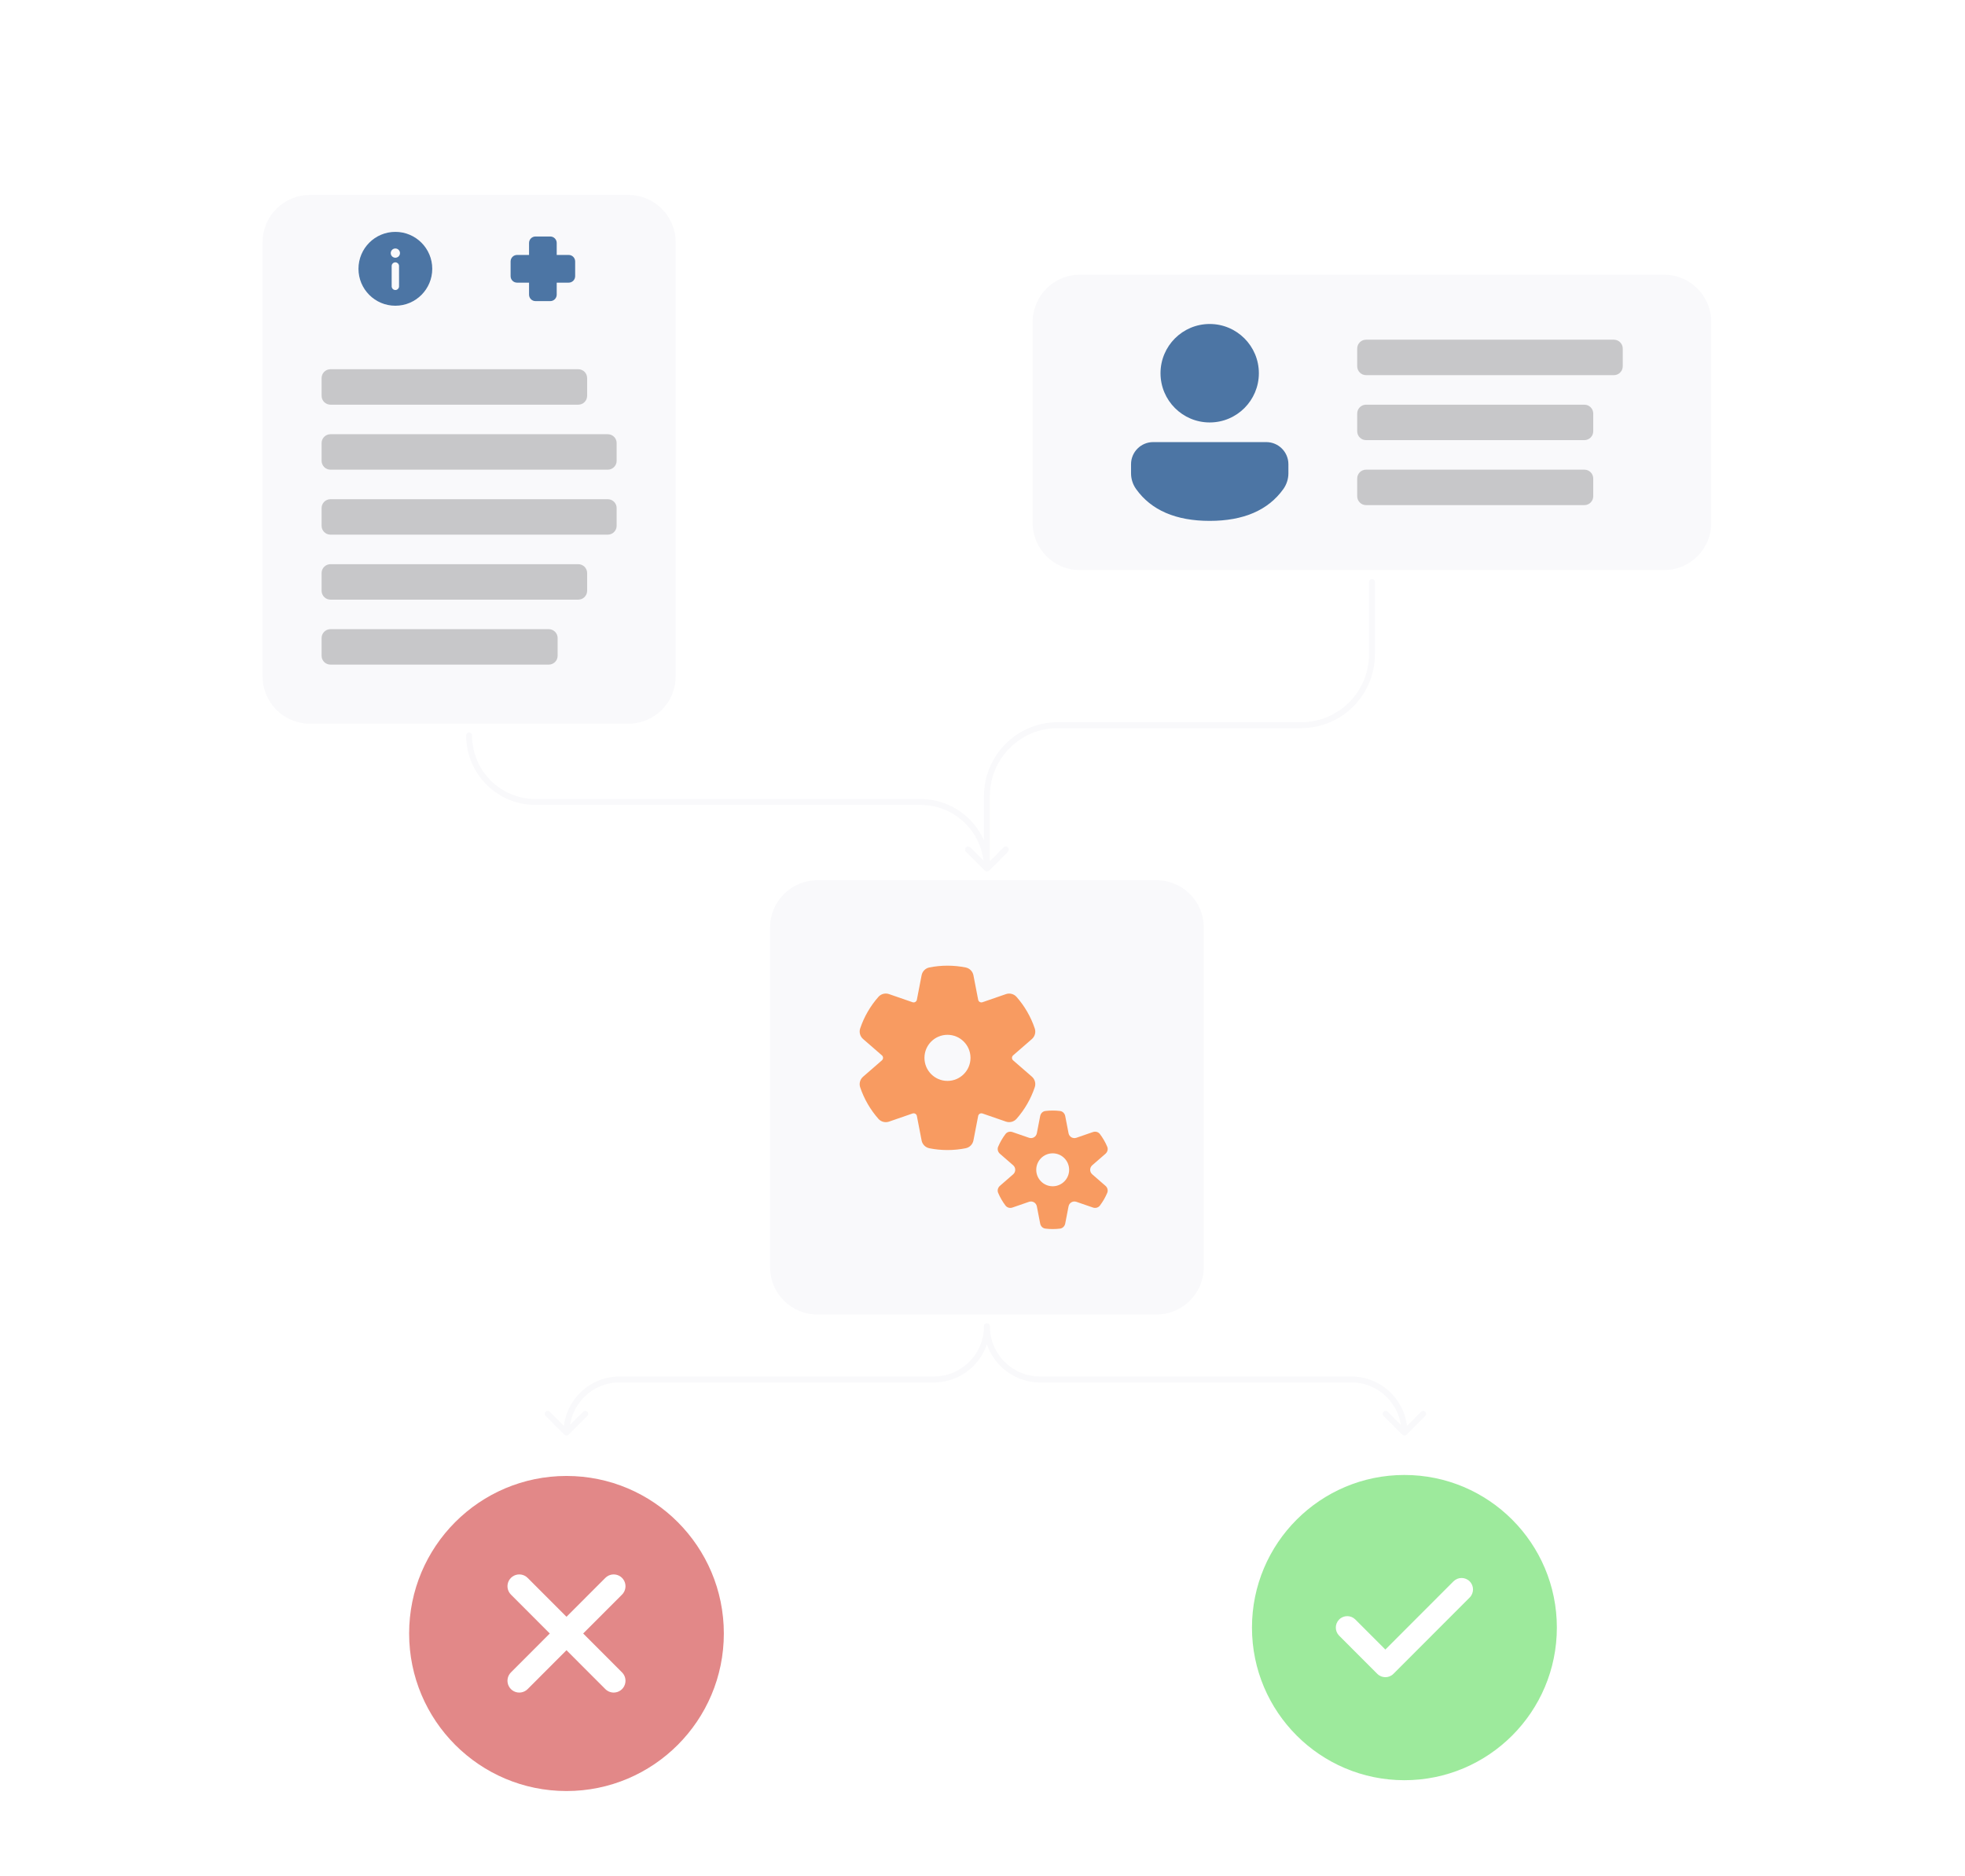
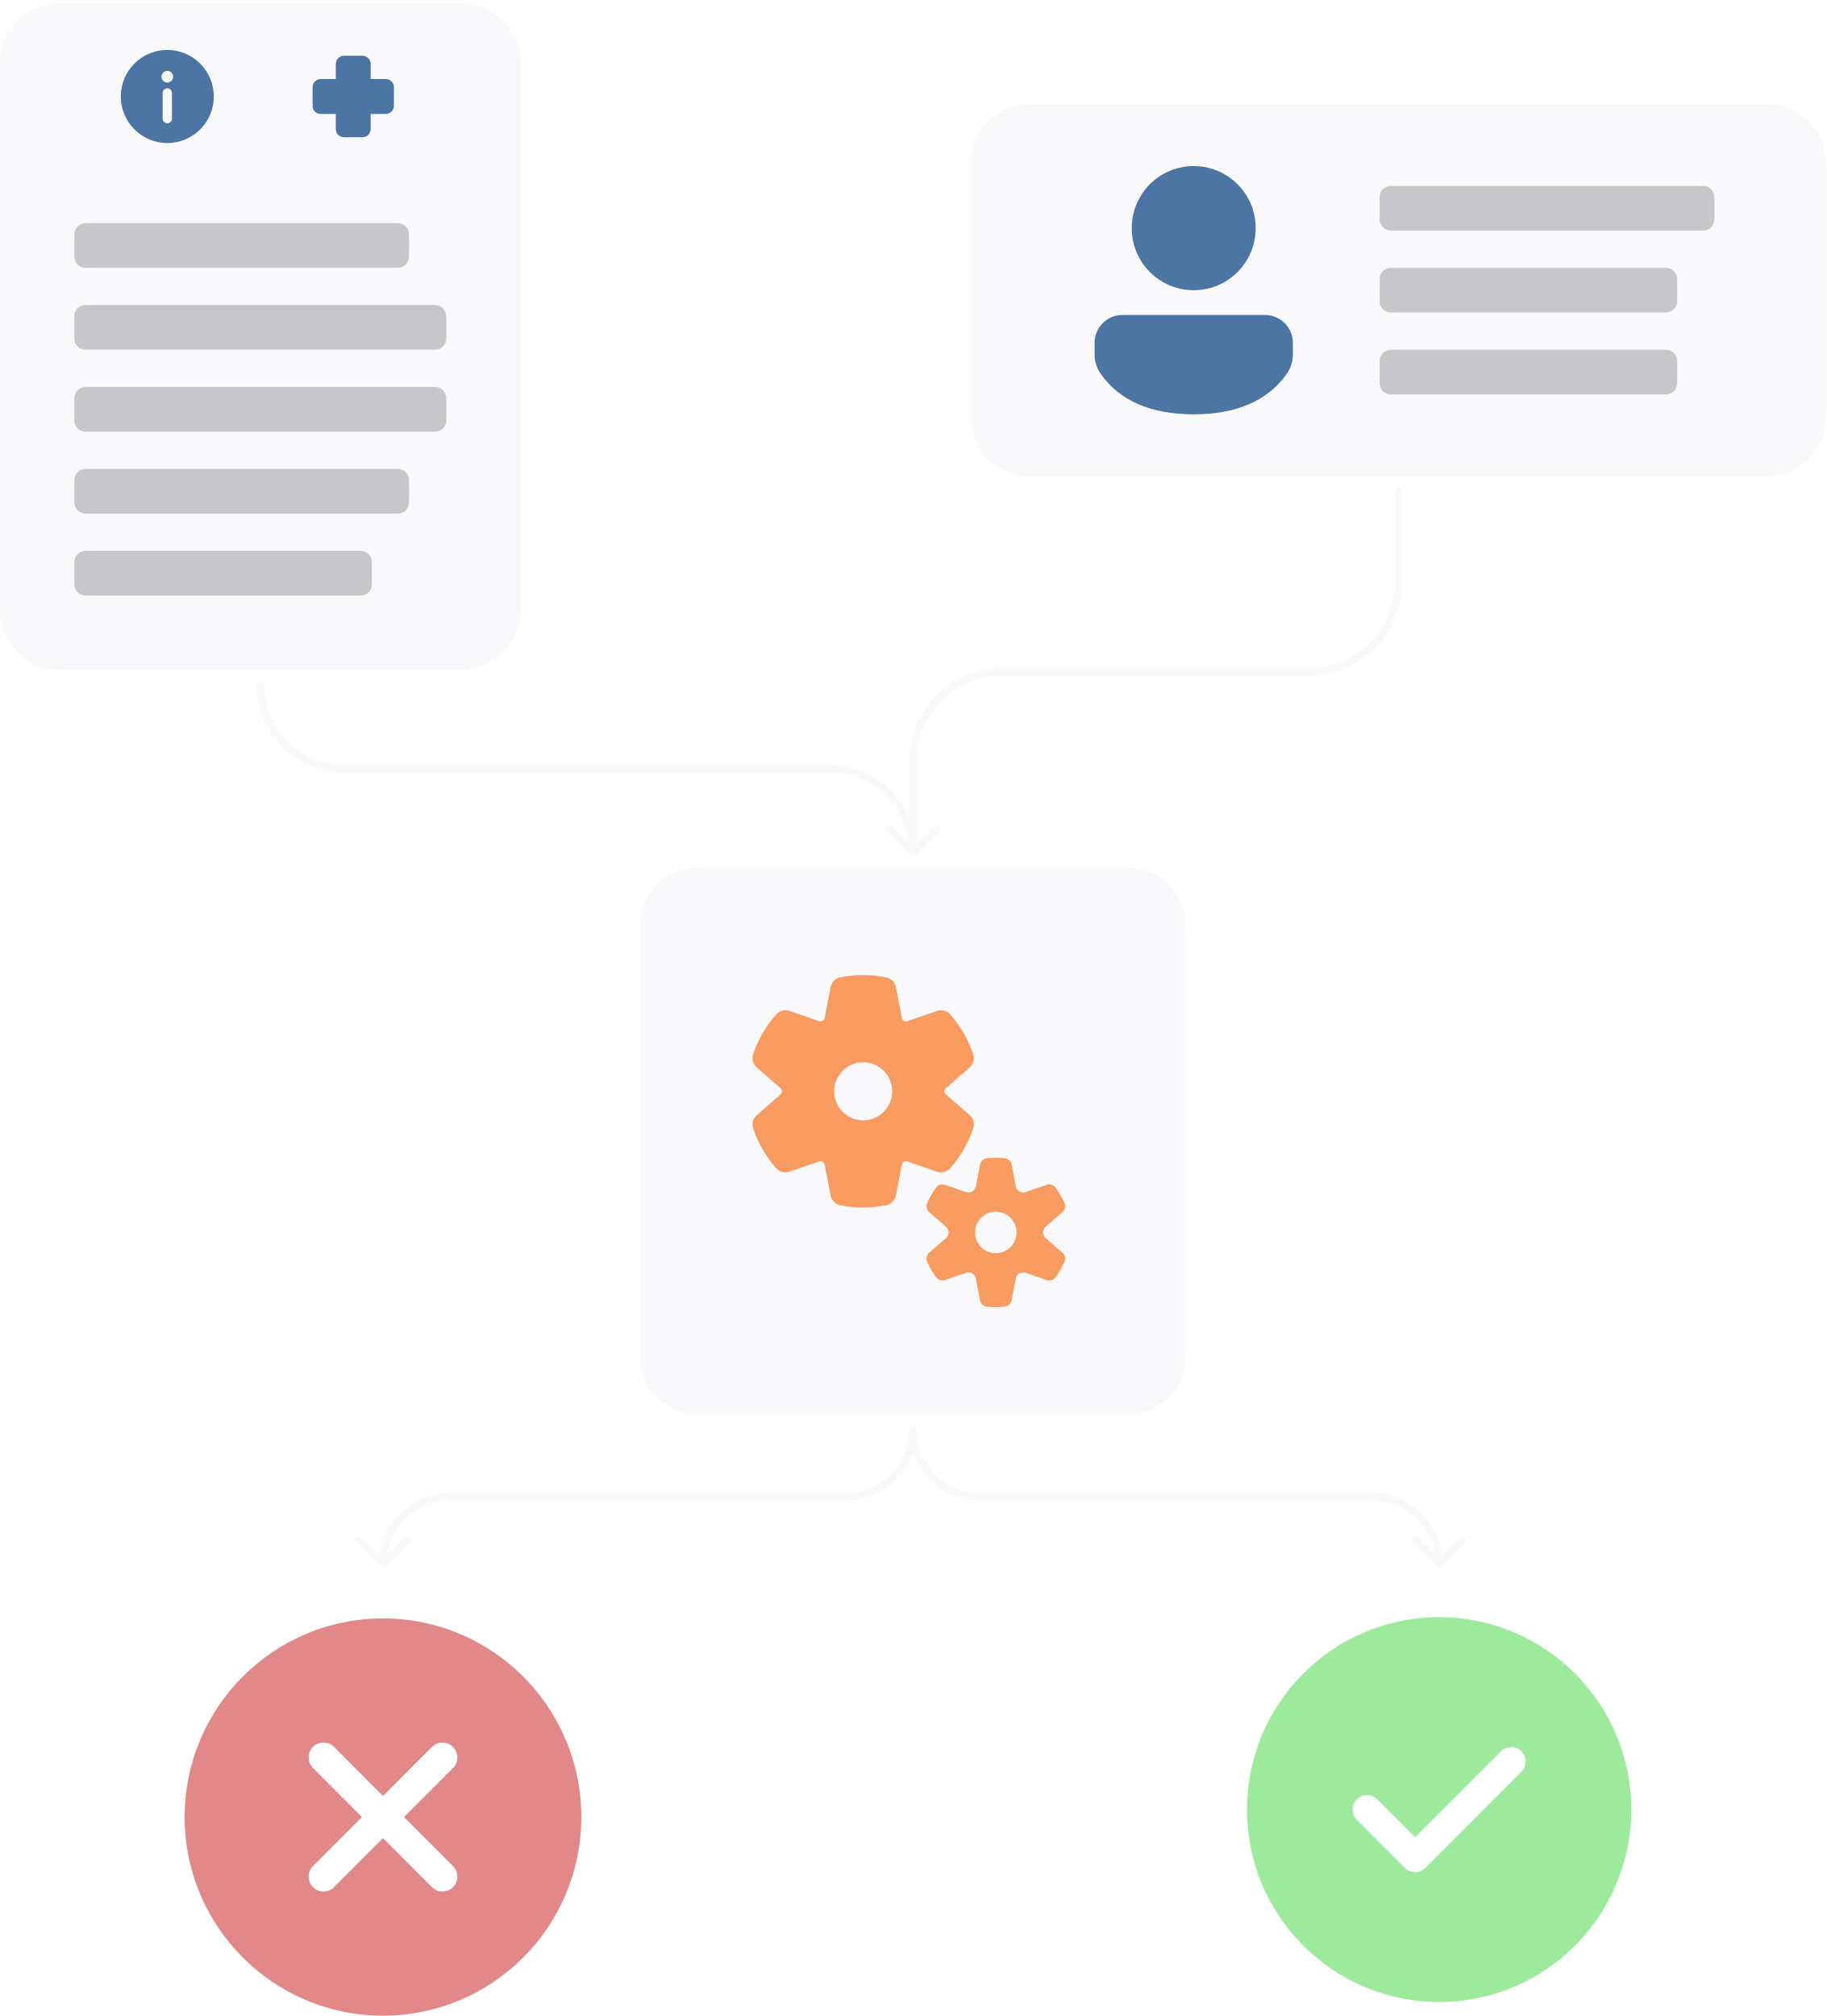
- <svg xmlns="http://www.w3.org/2000/svg" width="419" height="400" viewBox="0 0 419 400" fill="none">
-   <path d="M120.793 314.751C139.324 314.751 154.346 329.792 154.346 348.346C154.346 366.901 139.324 381.942 120.793 381.942C102.262 381.942 87.239 366.901 87.239 348.346C87.239 329.792 102.262 314.751 120.793 314.751ZM132.638 336.486L132.356 336.242C131.48 335.592 130.278 335.584 129.395 336.218L129.08 336.486L120.793 344.782L112.507 336.486L112.224 336.242C111.348 335.592 110.146 335.584 109.263 336.218L108.948 336.486L108.703 336.768C108.054 337.645 108.046 338.849 108.68 339.734L108.948 340.05L117.233 348.346L108.948 356.644L108.703 356.926C108.054 357.803 108.046 359.007 108.68 359.892L108.948 360.207L109.229 360.451C110.105 361.102 111.307 361.109 112.191 360.475L112.507 360.207L120.793 351.911L129.08 360.207L129.362 360.451C130.237 361.102 131.44 361.109 132.323 360.475L132.638 360.207L132.882 359.924C133.532 359.048 133.54 357.844 132.906 356.959L132.638 356.644L124.353 348.346L132.638 340.05L132.882 339.767C133.532 338.89 133.54 337.686 132.906 336.802L132.638 336.486Z" fill="#E28888" />
-   <path d="M299.465 314.541C317.418 314.541 331.971 329.112 331.971 347.087C331.971 365.061 317.418 379.633 299.465 379.633C281.513 379.633 266.96 365.061 266.96 347.087C266.96 329.112 281.513 314.541 299.465 314.541ZM309.931 337.224L295.403 351.771L289 345.361C288.048 344.408 286.504 344.408 285.552 345.361C284.6 346.314 284.6 347.859 285.552 348.813L293.679 356.949C294.631 357.902 296.174 357.902 297.126 356.949L313.379 340.676C314.331 339.723 314.331 338.177 313.379 337.224C312.427 336.271 310.884 336.271 309.931 337.224Z" fill="#9DEA9C" />
-   <path d="M134.005 41.575H66.059C60.499 41.575 55.992 46.087 55.992 51.654V144.252C55.992 149.818 60.499 154.331 66.059 154.331H134.005C139.564 154.331 144.071 149.818 144.071 144.252V51.654C144.071 46.087 139.564 41.575 134.005 41.575Z" fill="#F9F9FB" />
-   <path d="M84.303 49.447C88.647 49.447 92.169 52.973 92.169 57.322C92.169 61.672 88.647 65.198 84.303 65.198C79.96 65.198 76.438 61.672 76.438 57.322C76.438 52.973 79.96 49.447 84.303 49.447ZM84.3 55.944C83.897 55.944 83.565 56.248 83.52 56.64L83.514 56.732L83.517 61.064L83.523 61.156C83.569 61.547 83.901 61.851 84.305 61.85C84.708 61.85 85.04 61.546 85.085 61.154L85.09 61.063L85.087 56.731L85.082 56.639C85.036 56.247 84.703 55.944 84.3 55.944ZM84.304 52.991C83.76 52.991 83.319 53.433 83.319 53.977C83.319 54.521 83.76 54.962 84.304 54.962C84.847 54.962 85.288 54.521 85.288 53.977C85.288 53.433 84.847 52.991 84.304 52.991Z" fill="#4C75A4" />
-   <path d="M114.187 50.433C113.427 50.433 112.81 51.05 112.81 51.811V54.37H110.255C109.495 54.37 108.878 54.987 108.878 55.748V58.898C108.878 59.659 109.495 60.276 110.255 60.276H112.81V62.835C112.81 63.596 113.427 64.213 114.187 64.213H117.333C118.093 64.213 118.709 63.596 118.709 62.835V60.276H121.265C122.025 60.276 122.641 59.659 122.641 58.898V55.748C122.641 54.987 122.025 54.37 121.265 54.37H118.709V51.811C118.709 51.05 118.093 50.433 117.333 50.433H114.187Z" fill="#4C75A4" />
-   <path d="M123.309 78.74H70.463C69.42 78.74 68.575 79.586 68.575 80.63V84.409C68.575 85.453 69.42 86.299 70.463 86.299H123.309C124.352 86.299 125.197 85.453 125.197 84.409V80.63C125.197 79.586 124.352 78.74 123.309 78.74Z" fill="black" fill-opacity="0.2" />
-   <path d="M129.601 92.598H70.463C69.42 92.598 68.575 93.445 68.575 94.488V98.268C68.575 99.311 69.42 100.158 70.463 100.158H129.601C130.643 100.158 131.488 99.311 131.488 98.268V94.488C131.488 93.445 130.643 92.598 129.601 92.598Z" fill="black" fill-opacity="0.2" />
-   <path d="M129.601 106.457H70.463C69.42 106.457 68.575 107.303 68.575 108.346V112.126C68.575 113.17 69.42 114.016 70.463 114.016H129.601C130.643 114.016 131.488 113.17 131.488 112.126V108.346C131.488 107.303 130.643 106.457 129.601 106.457Z" fill="black" fill-opacity="0.2" />
-   <path d="M123.309 120.315H70.463C69.42 120.315 68.575 121.161 68.575 122.205V125.984C68.575 127.028 69.42 127.874 70.463 127.874H123.309C124.352 127.874 125.197 127.028 125.197 125.984V122.205C125.197 121.161 124.352 120.315 123.309 120.315Z" fill="black" fill-opacity="0.2" />
-   <path d="M117.018 134.173H70.463C69.42 134.173 68.575 135.019 68.575 136.063V139.843C68.575 140.886 69.42 141.732 70.463 141.732H117.018C118.06 141.732 118.905 140.886 118.905 139.843V136.063C118.905 135.019 118.06 134.173 117.018 134.173Z" fill="black" fill-opacity="0.2" />
-   <path d="M354.829 58.583H230.261C224.702 58.583 220.195 63.095 220.195 68.661V111.496C220.195 117.062 224.702 121.575 230.261 121.575H354.829C360.388 121.575 364.895 117.062 364.895 111.496V68.661C364.895 63.095 360.388 58.583 354.829 58.583Z" fill="#F9F9FB" />
-   <path d="M270.011 94.278C272.615 94.278 274.727 96.392 274.727 99.001V100.929C274.727 102.133 274.351 103.307 273.652 104.287C270.41 108.828 265.116 111.079 257.944 111.079C250.77 111.079 245.479 108.828 242.245 104.283C241.548 103.305 241.174 102.134 241.174 100.932V99.001C241.174 96.392 243.286 94.278 245.891 94.278H270.011ZM257.944 69.092C263.735 69.092 268.429 73.792 268.429 79.591C268.429 85.388 263.735 90.089 257.944 90.089C252.153 90.089 247.458 85.388 247.458 79.591C247.458 73.792 252.153 69.092 257.944 69.092Z" fill="#4C75A4" />
-   <path d="M344.134 72.441H291.287C290.244 72.441 289.399 73.287 289.399 74.331V78.11C289.399 79.154 290.244 80 291.287 80H344.134C345.176 80 346.021 79.154 346.021 78.11V74.331C346.021 73.287 345.176 72.441 344.134 72.441Z" fill="black" fill-opacity="0.2" />
-   <path d="M337.842 86.299H291.287C290.244 86.299 289.399 87.145 289.399 88.189V91.969C289.399 93.012 290.244 93.858 291.287 93.858H337.842C338.885 93.858 339.73 93.012 339.73 91.969V88.189C339.73 87.145 338.885 86.299 337.842 86.299Z" fill="black" fill-opacity="0.2" />
-   <path d="M337.842 100.157H291.287C290.244 100.157 289.399 101.004 289.399 102.047V105.827C289.399 106.87 290.244 107.717 291.287 107.717H337.842C338.885 107.717 339.73 106.87 339.73 105.827V102.047C339.73 101.004 338.885 100.157 337.842 100.157Z" fill="black" fill-opacity="0.2" />
-   <path d="M246.619 187.717H174.269C168.709 187.717 164.203 192.229 164.203 197.795V270.236C164.203 275.803 168.709 280.315 174.269 280.315H246.619C252.178 280.315 256.685 275.803 256.685 270.236V197.795C256.685 192.229 252.178 187.717 246.619 187.717Z" fill="#F9F9FB" />
-   <path d="M202.029 205.932C200.71 205.932 199.419 206.062 198.169 206.312C197.331 206.479 196.677 207.138 196.515 207.977L195.506 213.196C195.424 213.616 194.992 213.866 194.588 213.727L189.565 211.991C188.76 211.713 187.866 211.948 187.302 212.588C185.596 214.524 184.264 216.8 183.421 219.303C183.148 220.113 183.39 221.007 184.035 221.567L188.053 225.06C188.375 225.34 188.375 225.84 188.053 226.12L184.035 229.613C183.39 230.173 183.148 231.066 183.42 231.877C184.264 234.38 185.596 236.656 187.301 238.591C187.865 239.231 188.759 239.467 189.565 239.189L194.588 237.453C194.992 237.313 195.424 237.564 195.506 237.983L196.515 243.204C196.678 244.043 197.331 244.702 198.169 244.869C199.419 245.119 200.71 245.249 202.029 245.249C203.358 245.249 204.658 245.117 205.916 244.864C206.753 244.695 207.404 244.038 207.567 243.199L208.576 237.983C208.657 237.564 209.09 237.313 209.493 237.453L214.499 239.183C215.306 239.461 216.2 239.225 216.764 238.585C218.47 236.646 219.802 234.367 220.644 231.86C220.916 231.05 220.673 230.157 220.029 229.597L216.028 226.12C215.706 225.84 215.706 225.34 216.028 225.06L220.028 221.582C220.673 221.023 220.916 220.13 220.644 219.32C219.801 216.813 218.469 214.534 216.763 212.595C216.199 211.955 215.304 211.718 214.498 211.997L209.493 213.727C209.09 213.866 208.657 213.616 208.576 213.197L207.567 207.982C207.405 207.143 206.753 206.486 205.916 206.317C204.658 206.064 203.358 205.932 202.029 205.932ZM197.123 225.591C197.123 222.876 199.321 220.676 202.032 220.676C204.743 220.676 206.941 222.876 206.941 225.591C206.941 228.305 204.743 230.505 202.032 230.505C199.321 230.505 197.123 228.305 197.123 225.591ZM214.404 241.834C214.747 241.38 215.35 241.227 215.886 241.413L219.419 242.634C220.152 242.887 220.939 242.432 221.087 241.67L221.798 237.995C221.906 237.436 222.34 236.99 222.905 236.92C223.417 236.857 223.938 236.824 224.468 236.824C224.997 236.824 225.519 236.857 226.031 236.92C226.596 236.99 227.03 237.436 227.138 237.995L227.849 241.67C227.996 242.432 228.783 242.887 229.517 242.634L233.049 241.413C233.587 241.227 234.188 241.38 234.532 241.834C235.16 242.664 235.689 243.574 236.099 244.545C236.32 245.07 236.152 245.669 235.723 246.042L232.898 248.497C232.312 249.007 232.312 249.916 232.898 250.425L235.723 252.881C236.152 253.254 236.321 253.853 236.1 254.377C235.689 255.349 235.161 256.259 234.533 257.089C234.19 257.543 233.587 257.696 233.05 257.51L229.517 256.289C228.783 256.036 227.996 256.491 227.849 257.253L227.138 260.928C227.03 261.488 226.595 261.934 226.03 262.004C225.519 262.067 224.997 262.1 224.468 262.1C223.938 262.1 223.418 262.067 222.905 262.004C222.34 261.934 221.906 261.488 221.798 260.928L221.087 257.253C220.939 256.491 220.152 256.036 219.419 256.289L215.886 257.51C215.348 257.696 214.747 257.543 214.403 257.089C213.775 256.259 213.246 255.349 212.836 254.377C212.615 253.853 212.784 253.254 213.213 252.881L216.038 250.425C216.624 249.916 216.624 249.007 216.038 248.497L213.214 246.042C212.784 245.669 212.615 245.07 212.837 244.545C213.247 243.574 213.776 242.664 214.404 241.834ZM227.975 249.462C227.975 247.522 226.405 245.95 224.468 245.95C222.53 245.95 220.96 247.522 220.96 249.462C220.96 251.402 222.53 252.974 224.468 252.974C226.405 252.974 227.975 251.402 227.975 249.462Z" fill="#F89B61" />
-   <path d="M100.661 156.85C100.661 156.503 100.379 156.22 100.032 156.22C99.684 156.22 99.402 156.503 99.402 156.85H100.661ZM209.999 185.642C210.244 185.888 210.643 185.888 210.888 185.642L214.892 181.633C215.138 181.388 215.138 180.988 214.892 180.743C214.647 180.496 214.248 180.496 214.003 180.743L210.444 184.306L206.885 180.743C206.639 180.496 206.24 180.496 205.995 180.743C205.749 180.988 205.749 181.388 205.995 181.633L209.999 185.642ZM114.187 171.654H196.288V170.394H114.187V171.654ZM196.288 171.654C203.759 171.654 209.815 177.717 209.815 185.197H211.073C211.073 177.021 204.454 170.394 196.288 170.394V171.654ZM99.402 156.85C99.402 165.026 106.021 171.654 114.187 171.654V170.394C106.717 170.394 100.661 164.33 100.661 156.85H99.402Z" fill="#F9F9FB" />
-   <path d="M211.073 282.835C211.073 282.487 210.791 282.205 210.444 282.205C210.096 282.205 209.815 282.487 209.815 282.835H211.073ZM120.348 305.957C120.593 306.203 120.992 306.203 121.238 305.957L125.241 301.948C125.487 301.703 125.487 301.303 125.241 301.058C124.996 300.811 124.597 300.811 124.352 301.058L120.793 304.621L117.234 301.058C116.988 300.811 116.59 300.811 116.344 301.058C116.098 301.303 116.098 301.703 116.344 301.948L120.348 305.957ZM199.119 293.543H132.117V294.803H199.119V293.543ZM132.117 293.543C125.516 293.543 120.164 298.902 120.164 305.512H121.422C121.422 299.597 126.21 294.803 132.117 294.803V293.543ZM209.815 282.835C209.815 288.749 205.026 293.543 199.119 293.543V294.803C205.721 294.803 211.073 289.444 211.073 282.835H209.815Z" fill="#F9F9FB" />
-   <path d="M211.073 282.835C211.073 282.487 210.791 282.205 210.444 282.205C210.096 282.205 209.815 282.487 209.815 282.835H211.073ZM299.021 305.957C299.266 306.203 299.665 306.203 299.91 305.957L303.914 301.948C304.16 301.703 304.16 301.303 303.914 301.058C303.669 300.811 303.27 300.811 303.024 301.058L299.465 304.621L295.906 301.058C295.661 300.811 295.262 300.811 295.017 301.058C294.771 301.303 294.771 301.703 295.017 301.948L299.021 305.957ZM221.768 294.803H288.141V293.543H221.768V294.803ZM288.141 294.803C294.048 294.803 298.836 299.597 298.836 305.512H300.095C300.095 298.902 294.743 293.543 288.141 293.543V294.803ZM209.815 282.835C209.815 289.444 215.167 294.803 221.768 294.803V293.543C215.861 293.543 211.073 288.749 211.073 282.835H209.815Z" fill="#F9F9FB" />
-   <path d="M293.174 124.094C293.174 123.747 292.892 123.465 292.545 123.465C292.198 123.465 291.916 123.747 291.916 124.094H293.174ZM209.999 185.642C210.244 185.889 210.643 185.889 210.888 185.642L214.892 181.633C215.138 181.388 215.138 180.988 214.892 180.743C214.647 180.496 214.248 180.496 214.003 180.743L210.444 184.306L206.885 180.743C206.639 180.496 206.24 180.496 205.995 180.743C205.749 180.988 205.749 181.388 205.995 181.633L209.999 185.642ZM291.916 124.094V139.528H293.174V124.094H291.916ZM277.446 154.016H225.543V155.276H277.446V154.016ZM209.815 169.764V185.197H211.073V169.764H209.815ZM225.543 154.016C216.856 154.016 209.815 161.066 209.815 169.764H211.073C211.073 161.762 217.551 155.276 225.543 155.276V154.016ZM291.916 139.528C291.916 147.529 285.438 154.016 277.446 154.016V155.276C286.132 155.276 293.174 148.225 293.174 139.528H291.916Z" fill="#F9F9FB" />
+ <svg xmlns="http://www.w3.org/2000/svg" width="309" height="341" viewBox="0 0 309 341" fill="none">
+   <path d="M64.793 273.751C83.324 273.751 98.346 288.792 98.346 307.346C98.346 325.901 83.324 340.942 64.793 340.942C46.262 340.942 31.239 325.901 31.239 307.346C31.239 288.792 46.262 273.751 64.793 273.751ZM76.638 295.486L76.356 295.242C75.481 294.592 74.278 294.584 73.395 295.218L73.08 295.486L64.793 303.782L56.507 295.486L56.224 295.242C55.348 294.592 54.146 294.584 53.263 295.218L52.948 295.486L52.703 295.768C52.054 296.645 52.046 297.849 52.68 298.734L52.948 299.05L61.233 307.346L52.948 315.644L52.703 315.926C52.054 316.803 52.046 318.007 52.68 318.892L52.948 319.207L53.229 319.451C54.105 320.102 55.307 320.109 56.191 319.475L56.507 319.207L64.793 310.911L73.08 319.207L73.362 319.451C74.237 320.102 75.44 320.109 76.323 319.475L76.638 319.207L76.882 318.924C77.532 318.048 77.54 316.844 76.906 315.959L76.638 315.644L68.353 307.346L76.638 299.05L76.882 298.767C77.532 297.89 77.54 296.686 76.906 295.802L76.638 295.486Z" fill="#E28888" />
+   <path d="M243.465 273.54C261.418 273.54 275.971 288.112 275.971 306.087C275.971 324.061 261.418 338.633 243.465 338.633C225.513 338.633 210.96 324.061 210.96 306.087C210.96 288.112 225.513 273.54 243.465 273.54ZM253.931 296.224L239.402 310.771L233 304.361C232.048 303.408 230.504 303.408 229.552 304.361C228.6 305.314 228.6 306.859 229.552 307.813L237.679 315.949C238.631 316.902 240.174 316.902 241.126 315.949L257.379 299.676C258.33 298.723 258.33 297.177 257.379 296.224C256.427 295.271 254.883 295.271 253.931 296.224Z" fill="#9DEA9C" />
+   <path d="M78.004 0.575H10.059C4.499 0.575 -0.008 5.087 -0.008 10.653V103.252C-0.008 108.818 4.499 113.331 10.059 113.331H78.004C83.564 113.331 88.07 108.818 88.07 103.252V10.653C88.07 5.087 83.564 0.575 78.004 0.575Z" fill="#F9F9FB" />
+   <path d="M28.303 8.447C32.648 8.447 36.169 11.973 36.169 16.323C36.169 20.672 32.648 24.198 28.303 24.198C23.96 24.198 20.438 20.672 20.438 16.323C20.438 11.973 23.96 8.447 28.303 8.447ZM28.3 14.944C27.897 14.944 27.565 15.248 27.52 15.64L27.514 15.732L27.518 20.064L27.523 20.155C27.569 20.547 27.901 20.851 28.305 20.851C28.708 20.85 29.04 20.546 29.085 20.154L29.09 20.063L29.087 15.731L29.082 15.639C29.036 15.247 28.703 14.944 28.3 14.944ZM28.304 11.991C27.76 11.991 27.319 12.433 27.319 12.977C27.319 13.521 27.76 13.962 28.304 13.962C28.848 13.962 29.288 13.521 29.288 12.977C29.288 12.433 28.848 11.991 28.304 11.991Z" fill="#4C75A4" />
+   <path d="M58.187 9.433C57.427 9.433 56.81 10.05 56.81 10.811V13.37H54.255C53.495 13.37 52.878 13.987 52.878 14.748V17.898C52.878 18.659 53.495 19.276 54.255 19.276H56.81V21.835C56.81 22.596 57.427 23.213 58.187 23.213H61.333C62.093 23.213 62.709 22.596 62.709 21.835V19.276H65.265C66.025 19.276 66.641 18.659 66.641 17.898V14.748C66.641 13.987 66.025 13.37 65.265 13.37H62.709V10.811C62.709 10.05 62.093 9.433 61.333 9.433H58.187Z" fill="#4C75A4" />
+   <path d="M67.309 37.74H14.463C13.42 37.74 12.575 38.586 12.575 39.63V43.409C12.575 44.453 13.42 45.299 14.463 45.299H67.309C68.352 45.299 69.197 44.453 69.197 43.409V39.63C69.197 38.586 68.352 37.74 67.309 37.74Z" fill="black" fill-opacity="0.2" />
+   <path d="M73.601 51.598H14.463C13.42 51.598 12.575 52.444 12.575 53.488V57.268C12.575 58.311 13.42 59.157 14.463 59.157H73.601C74.643 59.157 75.488 58.311 75.488 57.268V53.488C75.488 52.444 74.643 51.598 73.601 51.598Z" fill="black" fill-opacity="0.2" />
+   <path d="M73.601 65.457H14.463C13.42 65.457 12.575 66.303 12.575 67.347V71.126C12.575 72.17 13.42 73.016 14.463 73.016H73.601C74.643 73.016 75.488 72.17 75.488 71.126V67.347C75.488 66.303 74.643 65.457 73.601 65.457Z" fill="black" fill-opacity="0.2" />
+   <path d="M67.309 79.315H14.463C13.42 79.315 12.575 80.161 12.575 81.205V84.984C12.575 86.028 13.42 86.874 14.463 86.874H67.309C68.352 86.874 69.197 86.028 69.197 84.984V81.205C69.197 80.161 68.352 79.315 67.309 79.315Z" fill="black" fill-opacity="0.2" />
+   <path d="M61.018 93.173H14.463C13.42 93.173 12.575 94.019 12.575 95.063V98.843C12.575 99.886 13.42 100.732 14.463 100.732H61.018C62.06 100.732 62.905 99.886 62.905 98.843V95.063C62.905 94.019 62.06 93.173 61.018 93.173Z" fill="black" fill-opacity="0.2" />
+   <path d="M298.829 17.583H174.261C168.702 17.583 164.195 22.095 164.195 27.661V70.496C164.195 76.062 168.702 80.575 174.261 80.575H298.829C304.388 80.575 308.895 76.062 308.895 70.496V27.661C308.895 22.095 304.388 17.583 298.829 17.583Z" fill="#F9F9FB" />
+   <path d="M214.011 53.278C216.616 53.278 218.727 55.392 218.727 58.001V59.929C218.727 61.133 218.351 62.307 217.652 63.287C214.41 67.828 209.116 70.079 201.944 70.079C194.77 70.079 189.479 67.828 186.245 63.283C185.549 62.305 185.174 61.133 185.174 59.932V58.001C185.174 55.392 187.286 53.278 189.891 53.278H214.011ZM201.944 28.092C207.735 28.092 212.429 32.792 212.429 38.59C212.429 44.388 207.735 49.089 201.944 49.089C196.153 49.089 191.459 44.388 191.459 38.59C191.459 32.792 196.153 28.092 201.944 28.092Z" fill="#4C75A4" />
+   <path d="M288.134 31.441H235.287C234.244 31.441 233.399 32.287 233.399 33.331V37.11C233.399 38.154 234.244 39 235.287 39H288.134C289.176 39 290.021 38.154 290.021 37.11V33.331C290.021 32.287 289.176 31.441 288.134 31.441Z" fill="black" fill-opacity="0.2" />
+   <path d="M281.842 45.299H235.287C234.244 45.299 233.399 46.145 233.399 47.189V50.968C233.399 52.012 234.244 52.858 235.287 52.858H281.842C282.885 52.858 283.73 52.012 283.73 50.968V47.189C283.73 46.145 282.885 45.299 281.842 45.299Z" fill="black" fill-opacity="0.2" />
+   <path d="M281.842 59.157H235.287C234.244 59.157 233.399 60.004 233.399 61.047V64.827C233.399 65.87 234.244 66.716 235.287 66.716H281.842C282.885 66.716 283.73 65.87 283.73 64.827V61.047C283.73 60.004 282.885 59.157 281.842 59.157Z" fill="black" fill-opacity="0.2" />
+   <path d="M190.619 146.717H118.269C112.709 146.717 108.203 151.229 108.203 156.795V229.236C108.203 234.803 112.709 239.315 118.269 239.315H190.619C196.178 239.315 200.685 234.803 200.685 229.236V156.795C200.685 151.229 196.178 146.717 190.619 146.717Z" fill="#F9F9FB" />
+   <path d="M146.029 164.932C144.71 164.932 143.419 165.062 142.169 165.312C141.331 165.479 140.677 166.138 140.515 166.977L139.506 172.196C139.424 172.616 138.992 172.866 138.588 172.727L133.565 170.991C132.76 170.713 131.866 170.948 131.302 171.588C129.596 173.524 128.264 175.8 127.421 178.303C127.148 179.113 127.39 180.007 128.035 180.567L132.053 184.06C132.375 184.34 132.375 184.84 132.053 185.12L128.035 188.613C127.39 189.173 127.148 190.066 127.42 190.877C128.264 193.38 129.596 195.656 131.301 197.591C131.865 198.231 132.759 198.467 133.565 198.189L138.588 196.453C138.992 196.313 139.424 196.564 139.506 196.983L140.515 202.204C140.678 203.043 141.331 203.702 142.169 203.869C143.419 204.119 144.71 204.249 146.029 204.249C147.358 204.249 148.658 204.117 149.916 203.864C150.753 203.695 151.404 203.038 151.567 202.199L152.576 196.983C152.657 196.564 153.09 196.313 153.493 196.453L158.499 198.183C159.306 198.461 160.2 198.225 160.764 197.585C162.47 195.646 163.802 193.367 164.644 190.86C164.916 190.05 164.673 189.157 164.029 188.597L160.028 185.12C159.706 184.84 159.706 184.34 160.028 184.06L164.028 180.582C164.673 180.023 164.916 179.13 164.644 178.32C163.801 175.813 162.469 173.534 160.763 171.595C160.199 170.955 159.304 170.718 158.498 170.997L153.493 172.727C153.09 172.866 152.657 172.616 152.576 172.197L151.567 166.982C151.405 166.143 150.753 165.486 149.916 165.317C148.658 165.064 147.358 164.932 146.029 164.932ZM141.123 184.591C141.123 181.876 143.321 179.676 146.032 179.676C148.743 179.676 150.941 181.876 150.941 184.591C150.941 187.305 148.743 189.505 146.032 189.505C143.321 189.505 141.123 187.305 141.123 184.591ZM158.404 200.834C158.747 200.38 159.35 200.227 159.886 200.413L163.419 201.634C164.152 201.887 164.939 201.432 165.087 200.67L165.798 196.995C165.906 196.436 166.34 195.99 166.905 195.92C167.417 195.857 167.938 195.824 168.468 195.824C168.997 195.824 169.519 195.857 170.031 195.92C170.596 195.99 171.03 196.436 171.138 196.995L171.849 200.67C171.996 201.432 172.783 201.887 173.517 201.634L177.049 200.413C177.587 200.227 178.188 200.38 178.532 200.834C179.16 201.664 179.689 202.574 180.099 203.545C180.32 204.07 180.152 204.669 179.723 205.042L176.898 207.497C176.312 208.007 176.312 208.916 176.898 209.425L179.723 211.881C180.152 212.254 180.321 212.853 180.1 213.377C179.689 214.349 179.161 215.259 178.533 216.089C178.19 216.543 177.587 216.696 177.05 216.51L173.517 215.289C172.783 215.036 171.996 215.491 171.849 216.253L171.138 219.928C171.03 220.488 170.595 220.934 170.03 221.004C169.519 221.067 168.997 221.1 168.468 221.1C167.938 221.1 167.418 221.067 166.905 221.004C166.34 220.934 165.906 220.488 165.798 219.928L165.087 216.253C164.939 215.491 164.152 215.036 163.419 215.289L159.886 216.51C159.348 216.696 158.747 216.543 158.403 216.089C157.775 215.259 157.246 214.349 156.836 213.377C156.615 212.853 156.784 212.254 157.213 211.881L160.038 209.425C160.624 208.916 160.624 208.007 160.038 207.497L157.214 205.042C156.784 204.669 156.615 204.07 156.837 203.545C157.247 202.574 157.776 201.664 158.404 200.834ZM171.975 208.462C171.975 206.522 170.405 204.95 168.468 204.95C166.53 204.95 164.96 206.522 164.96 208.462C164.96 210.402 166.53 211.974 168.468 211.974C170.405 211.974 171.975 210.402 171.975 208.462Z" fill="#F89B61" />
+   <path d="M44.661 115.85C44.661 115.503 44.379 115.22 44.032 115.22C43.684 115.22 43.402 115.503 43.402 115.85H44.661ZM153.999 144.642C154.244 144.888 154.643 144.888 154.888 144.642L158.892 140.633C159.138 140.388 159.138 139.988 158.892 139.743C158.647 139.496 158.248 139.496 158.003 139.743L154.444 143.306L150.885 139.743C150.639 139.496 150.24 139.496 149.995 139.743C149.749 139.988 149.749 140.388 149.995 140.633L153.999 144.642ZM58.187 130.654H140.288V129.394H58.187V130.654ZM140.288 130.654C147.759 130.654 153.815 136.717 153.815 144.197H155.073C155.073 136.021 148.454 129.394 140.288 129.394V130.654ZM43.402 115.85C43.402 124.026 50.021 130.654 58.187 130.654V129.394C50.717 129.394 44.661 123.33 44.661 115.85H43.402Z" fill="#F9F9FB" />
+   <path d="M155.073 241.835C155.073 241.487 154.791 241.205 154.444 241.205C154.096 241.205 153.815 241.487 153.815 241.835H155.073ZM64.348 264.957C64.593 265.203 64.992 265.203 65.238 264.957L69.241 260.948C69.487 260.703 69.487 260.303 69.241 260.058C68.996 259.811 68.597 259.811 68.352 260.058L64.793 263.621L61.234 260.058C60.989 259.811 60.59 259.811 60.344 260.058C60.098 260.303 60.098 260.703 60.344 260.948L64.348 264.957ZM143.119 252.543H76.117V253.803H143.119V252.543ZM76.117 252.543C69.516 252.543 64.164 257.902 64.164 264.512H65.422C65.422 258.597 70.21 253.803 76.117 253.803V252.543ZM153.815 241.835C153.815 247.749 149.026 252.543 143.119 252.543V253.803C149.721 253.803 155.073 248.444 155.073 241.835H153.815Z" fill="#F9F9FB" />
+   <path d="M155.073 241.835C155.073 241.487 154.791 241.205 154.444 241.205C154.096 241.205 153.815 241.487 153.815 241.835H155.073ZM243.021 264.957C243.266 265.203 243.665 265.203 243.91 264.957L247.914 260.948C248.16 260.703 248.16 260.303 247.914 260.058C247.669 259.811 247.27 259.811 247.024 260.058L243.465 263.621L239.906 260.058C239.661 259.811 239.262 259.811 239.017 260.058C238.771 260.303 238.771 260.703 239.017 260.948L243.021 264.957ZM165.768 253.803H232.141V252.543H165.768V253.803ZM232.141 253.803C238.048 253.803 242.836 258.597 242.836 264.512H244.095C244.095 257.902 238.743 252.543 232.141 252.543V253.803ZM153.815 241.835C153.815 248.444 159.167 253.803 165.768 253.803V252.543C159.861 252.543 155.073 247.749 155.073 241.835H153.815Z" fill="#F9F9FB" />
+   <path d="M237.174 83.094C237.174 82.747 236.892 82.465 236.545 82.465C236.198 82.465 235.916 82.747 235.916 83.094H237.174ZM153.999 144.642C154.244 144.889 154.643 144.889 154.889 144.642L158.892 140.633C159.138 140.388 159.138 139.988 158.892 139.743C158.647 139.496 158.248 139.496 158.003 139.743L154.444 143.306L150.885 139.743C150.639 139.496 150.241 139.496 149.995 139.743C149.749 139.988 149.749 140.388 149.995 140.633L153.999 144.642ZM235.916 83.094V98.528H237.174V83.094H235.916ZM221.446 113.016H169.543V114.276H221.446V113.016ZM153.815 128.764V144.197H155.073V128.764H153.815ZM169.543 113.016C160.856 113.016 153.815 120.066 153.815 128.764H155.073C155.073 120.762 161.551 114.276 169.543 114.276V113.016ZM235.916 98.528C235.916 106.529 229.438 113.016 221.446 113.016V114.276C230.132 114.276 237.174 107.225 237.174 98.528H235.916Z" fill="#F9F9FB" />
</svg>
